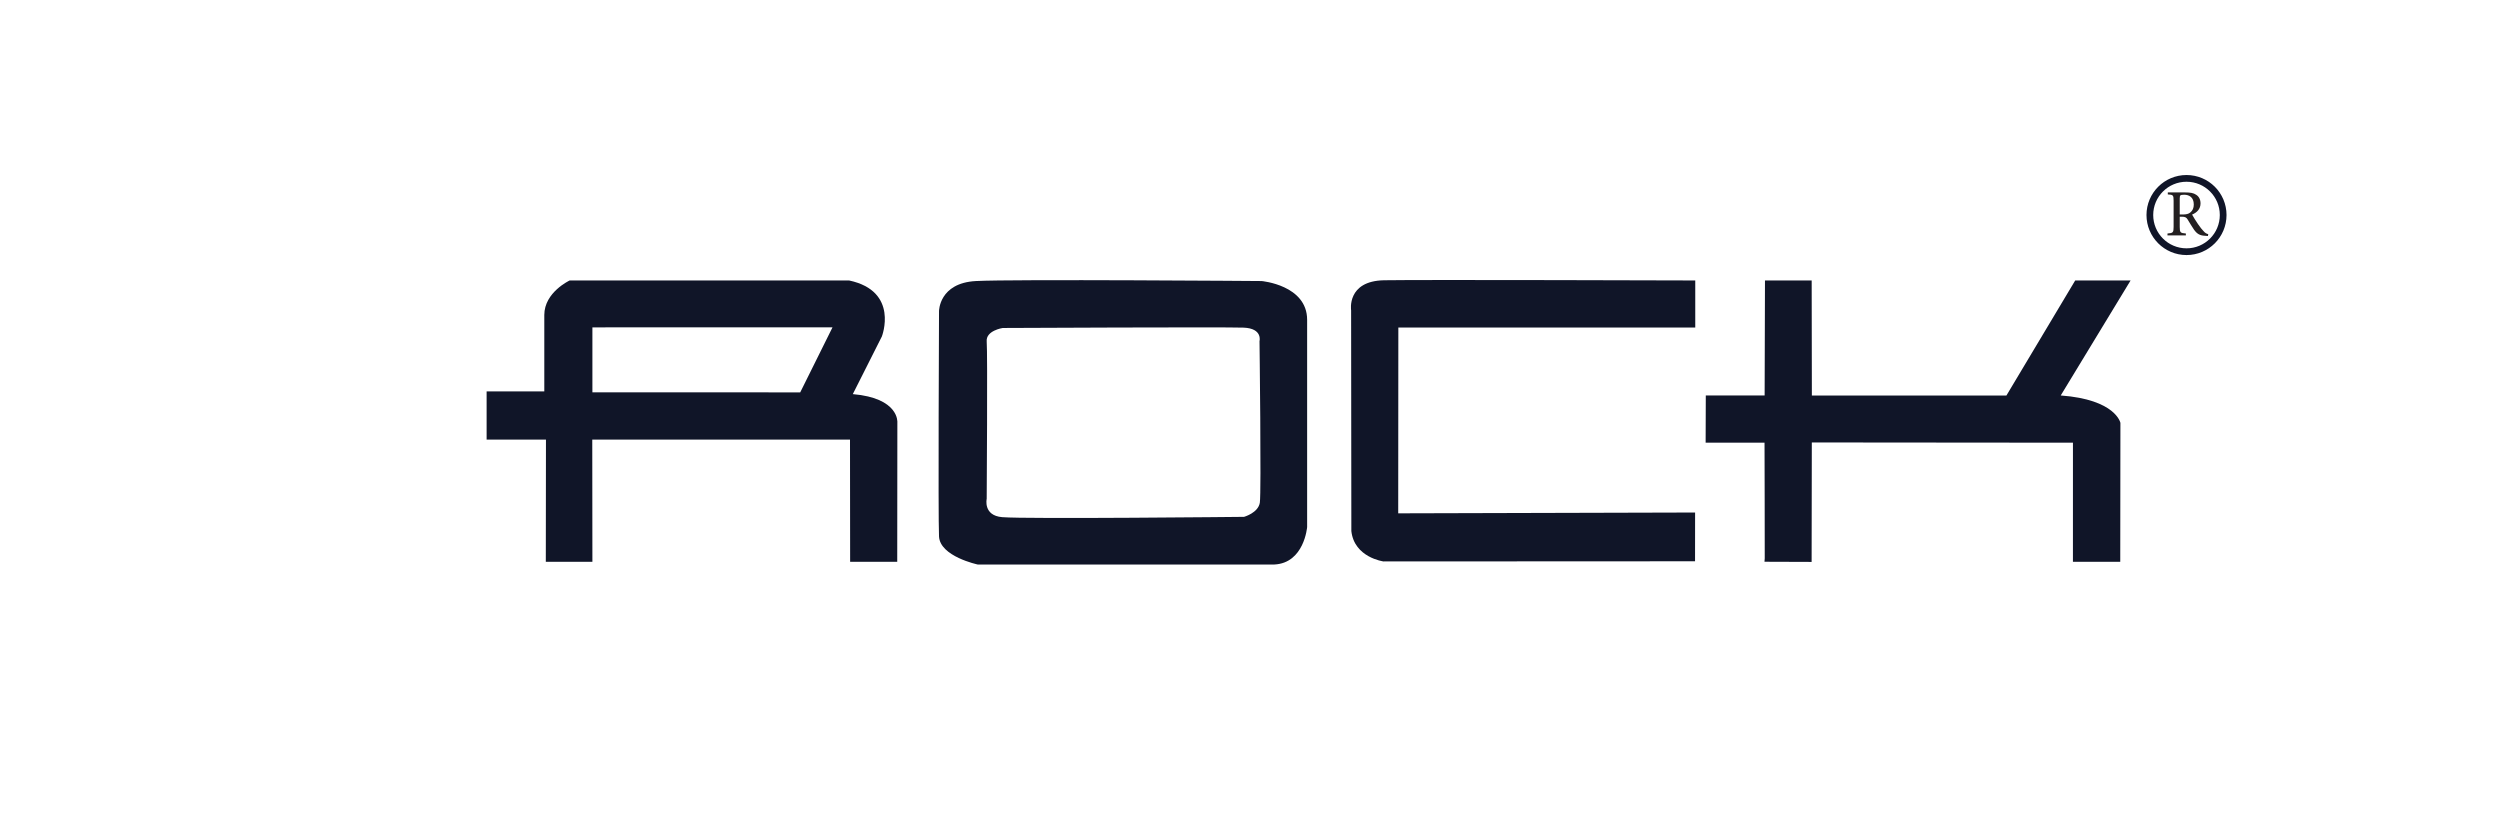
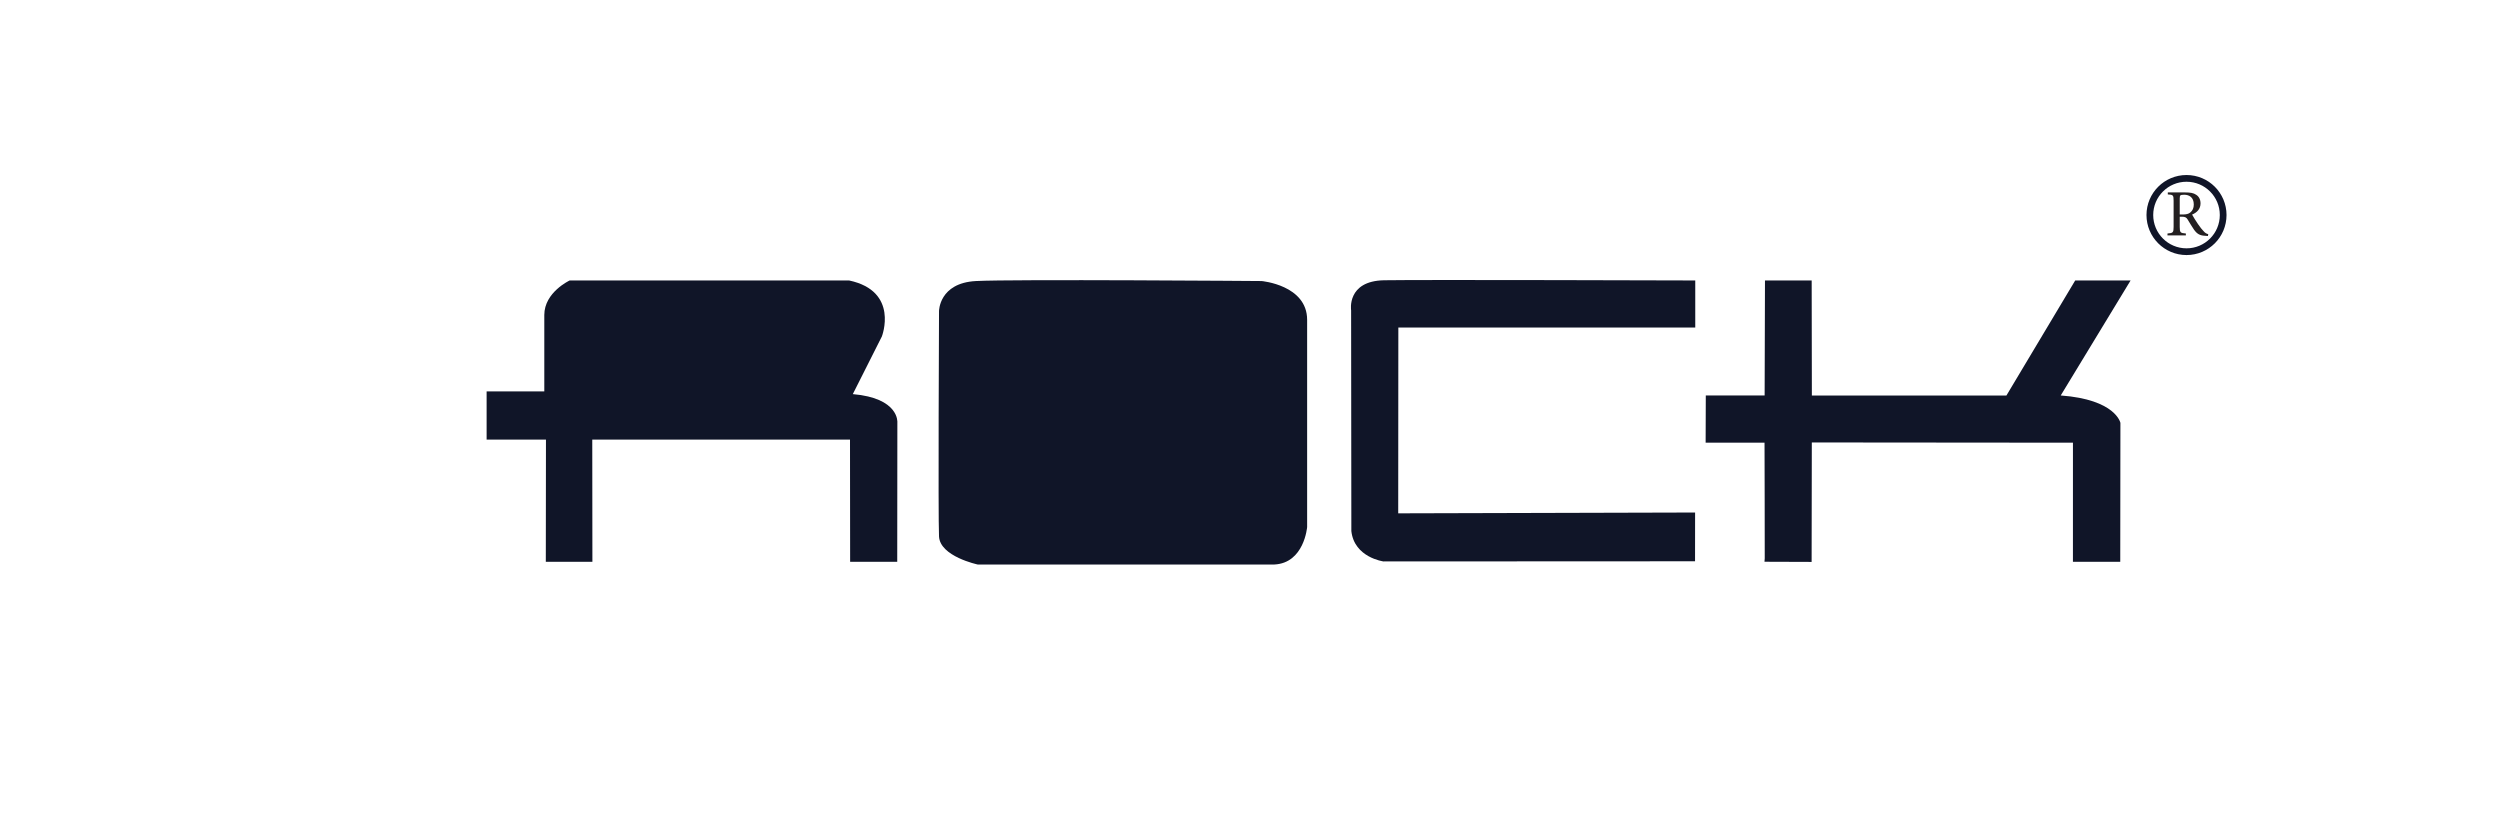
<svg xmlns="http://www.w3.org/2000/svg" xmlns:xlink="http://www.w3.org/1999/xlink" width="369.92" height="122.4" viewBox="0 0 369.92 122.4">
  <defs>
    <g>
      <g id="glyph-0-0">
        <path d="M 6.406 -0.188 C 6.172 -0.234 5.953 -0.344 5.703 -0.641 C 5.469 -0.875 5.25 -1.156 4.891 -1.672 C 4.594 -2.109 4.188 -2.75 4.016 -3.078 C 4.719 -3.375 5.266 -3.891 5.266 -4.734 C 5.266 -5.328 5.016 -5.766 4.609 -6.016 C 4.234 -6.281 3.734 -6.359 2.984 -6.359 L 0.422 -6.359 L 0.422 -6.062 C 1.203 -6.016 1.281 -5.969 1.281 -5.125 L 1.281 -1.25 C 1.281 -0.422 1.188 -0.344 0.375 -0.281 L 0.375 0 L 3.094 0 L 3.094 -0.281 C 2.281 -0.344 2.188 -0.422 2.188 -1.25 L 2.188 -2.766 L 2.469 -2.766 C 2.984 -2.766 3.172 -2.656 3.344 -2.375 C 3.641 -1.906 3.969 -1.312 4.312 -0.828 C 4.781 -0.188 5.188 0.031 6 0.062 C 6.125 0.078 6.234 0.094 6.359 0.094 Z M 2.188 -3.094 L 2.188 -5.5 C 2.188 -5.766 2.234 -5.875 2.297 -5.922 C 2.375 -5.984 2.531 -6.016 2.844 -6.016 C 3.578 -6.016 4.266 -5.641 4.266 -4.578 C 4.266 -4.062 4.109 -3.672 3.734 -3.375 C 3.484 -3.172 3.141 -3.094 2.641 -3.094 Z M 2.188 -3.094 " />
      </g>
    </g>
  </defs>
-   <path fill-rule="nonzero" fill="rgb(6.227%, 8.304%, 15.878%)" fill-opacity="1" d="M 252.379 65.5 L 261.094 65.5 C 261.102 70.93 261.133 77.184 261.125 82.621 C 261.125 82.699 261.086 83.043 261.086 83.121 C 264.387 83.133 264.766 83.133 268.062 83.145 L 268.09 65.469 L 306.73 65.504 L 306.727 83.129 L 313.73 83.129 L 313.754 62.578 C 313.754 62.578 313.09 59.121 304.922 58.516 L 315.262 41.496 L 307.066 41.496 L 296.887 58.523 L 268.098 58.523 L 268.07 41.496 L 261.16 41.496 L 261.109 58.516 L 252.402 58.516 " />
-   <path fill-rule="nonzero" fill="rgb(6.227%, 8.304%, 15.878%)" fill-opacity="1" d="M 250.844 41.5 L 250.844 48.465 L 206.91 48.469 L 206.891 75.957 L 250.82 75.836 L 250.812 83.051 L 204.707 83.074 C 204.707 83.074 200.387 82.5 199.957 78.582 L 199.922 45.918 C 199.922 45.918 199.227 41.57 204.816 41.469 C 210.406 41.371 250.844 41.5 250.844 41.5 " />
-   <path fill-rule="nonzero" fill="rgb(6.227%, 8.304%, 15.878%)" fill-opacity="1" d="M 186.676 41.586 C 186.676 41.586 193.414 42.176 193.414 47.324 L 193.414 77.988 C 193.414 77.988 192.984 83.332 188.543 83.531 L 144.676 83.531 C 144.676 83.531 139.086 82.344 138.945 79.375 C 138.801 76.406 138.945 46.035 138.945 46.035 C 138.945 46.035 138.945 41.883 144.391 41.586 C 149.84 41.289 186.676 41.586 186.676 41.586 " />
-   <path fill-rule="nonzero" fill="rgb(6.227%, 8.304%, 15.878%)" fill-opacity="1" d="M 84.293 41.5 C 84.293 41.5 80.539 43.238 80.539 46.609 L 80.539 57.918 L 72.004 57.918 L 72.004 65.047 L 80.785 65.047 L 80.762 83.129 L 87.656 83.129 L 87.637 65.047 L 125.773 65.047 L 125.793 83.129 L 132.762 83.129 L 132.781 62.48 C 132.781 62.48 133.066 58.91 126.188 58.316 L 130.488 49.785 C 130.488 49.785 133.094 43.086 125.641 41.5 Z M 84.293 41.5 " />
-   <path fill-rule="nonzero" fill="rgb(100%, 100%, 100%)" fill-opacity="1" d="M 186.367 50.477 C 186.367 50.477 186.871 48.586 184.004 48.48 C 181.141 48.371 148.371 48.531 148.371 48.531 C 148.371 48.531 145.859 48.91 146 50.527 C 146.145 52.141 146 73.805 146 73.805 C 146 73.805 145.445 76.289 148.297 76.523 C 151.879 76.82 184.078 76.477 184.078 76.477 C 184.078 76.477 186.172 75.895 186.414 74.387 C 186.652 72.879 186.367 50.477 186.367 50.477 " />
-   <path fill-rule="nonzero" fill="rgb(100%, 100%, 100%)" fill-opacity="1" d="M 104.801 48.43 L 123.188 48.43 L 118.406 58.059 L 87.656 58.051 L 87.656 48.441 Z M 104.801 48.43 " />
-   <path fill="none" stroke-width="1" stroke-linecap="butt" stroke-linejoin="miter" stroke="rgb(6.227%, 8.304%, 15.878%)" stroke-opacity="1" stroke-miterlimit="10" d="M -0.002 0.002 C -0.002 -3.009 2.44 -5.451 5.45 -5.451 C 8.461 -5.451 10.899 -3.009 10.899 0.002 C 10.899 3.009 8.461 5.45 5.45 5.45 C 2.44 5.45 -0.002 3.009 -0.002 0.002 Z M -0.002 0.002 " transform="matrix(0.995122, 0, 0, -0.995122, 318.1113, 31.81823)" />
-   <g fill="rgb(13.73%, 12.16%, 12.549%)" fill-opacity="1">
+   <path fill-rule="nonzero" fill="rgb(6.227%, 8.304%, 15.878%)" d="M 252.379 65.5 L 261.094 65.5 C 261.102 70.93 261.133 77.184 261.125 82.621 C 261.125 82.699 261.086 83.043 261.086 83.121 C 264.387 83.133 264.766 83.133 268.062 83.145 L 268.09 65.469 L 306.73 65.504 L 306.727 83.129 L 313.73 83.129 L 313.754 62.578 C 313.754 62.578 313.09 59.121 304.922 58.516 L 315.262 41.496 L 307.066 41.496 L 296.887 58.523 L 268.098 58.523 L 268.07 41.496 L 261.16 41.496 L 261.109 58.516 L 252.402 58.516 Z" />
+   <path fill-rule="nonzero" fill="rgb(6.227%, 8.304%, 15.878%)" d="M 250.844 41.5 L 250.844 48.465 L 206.91 48.469 L 206.891 75.957 L 250.82 75.836 L 250.812 83.051 L 204.707 83.074 C 204.707 83.074 200.387 82.5 199.957 78.582 L 199.922 45.918 C 199.922 45.918 199.227 41.57 204.816 41.469 C 210.406 41.371 250.844 41.5 250.844 41.5 Z" />
+   <path fill-rule="nonzero" fill="rgb(6.227%, 8.304%, 15.878%)" d="M 186.676 41.586 C 186.676 41.586 193.414 42.176 193.414 47.324 L 193.414 77.988 C 193.414 77.988 192.984 83.332 188.543 83.531 L 144.676 83.531 C 144.676 83.531 139.086 82.344 138.945 79.375 C 138.801 76.406 138.945 46.035 138.945 46.035 C 138.945 46.035 138.945 41.883 144.391 41.586 C 149.84 41.289 186.676 41.586 186.676 41.586 Z" />
+   <path fill-rule="nonzero" fill="rgb(6.227%, 8.304%, 15.878%)" d="M 84.293 41.5 C 84.293 41.5 80.539 43.238 80.539 46.609 L 80.539 57.918 L 72.004 57.918 L 72.004 65.047 L 80.785 65.047 L 80.762 83.129 L 87.656 83.129 L 87.637 65.047 L 125.773 65.047 L 125.793 83.129 L 132.762 83.129 L 132.781 62.48 C 132.781 62.48 133.066 58.91 126.188 58.316 L 130.488 49.785 C 130.488 49.785 133.094 43.086 125.641 41.5 Z" />
+   <path fill="none" d="M 186.367 50.477 C 186.367 50.477 186.871 48.586 184.004 48.48 C 181.141 48.371 148.371 48.531 148.371 48.531 C 148.371 48.531 145.859 48.91 146 50.527 C 146.145 52.141 146 73.805 146 73.805 C 146 73.805 145.445 76.289 148.297 76.523 C 151.879 76.82 184.078 76.477 184.078 76.477 C 184.078 76.477 186.172 75.895 186.414 74.387 C 186.652 72.879 186.367 50.477 186.367 50.477 Z" />
+   <path fill="none" d="M 104.801 48.43 L 123.188 48.43 L 118.406 58.059 L 87.656 58.051 L 87.656 48.441 Z" />
+   <path fill="none" stroke-width="1" stroke="rgb(6.227%, 8.304%, 15.878%)" stroke-opacity="1" d="M -0.002 0.002 C -0.002 -3.009 2.44 -5.451 5.45 -5.451 C 8.461 -5.451 10.899 -3.009 10.899 0.002 C 10.899 3.009 8.461 5.45 5.45 5.45 C 2.44 5.45 -0.002 3.009 -0.002 0.002 Z M -0.002 0.002" transform="matrix(0.995122, 0, 0, -0.995122, 318.1113, 31.81823)" />
+   <g fill="rgb(13.73%, 12.16%, 12.549%)">
    <use xlink:href="#glyph-0-0" x="320.343" y="34.831" />
  </g>
</svg>
